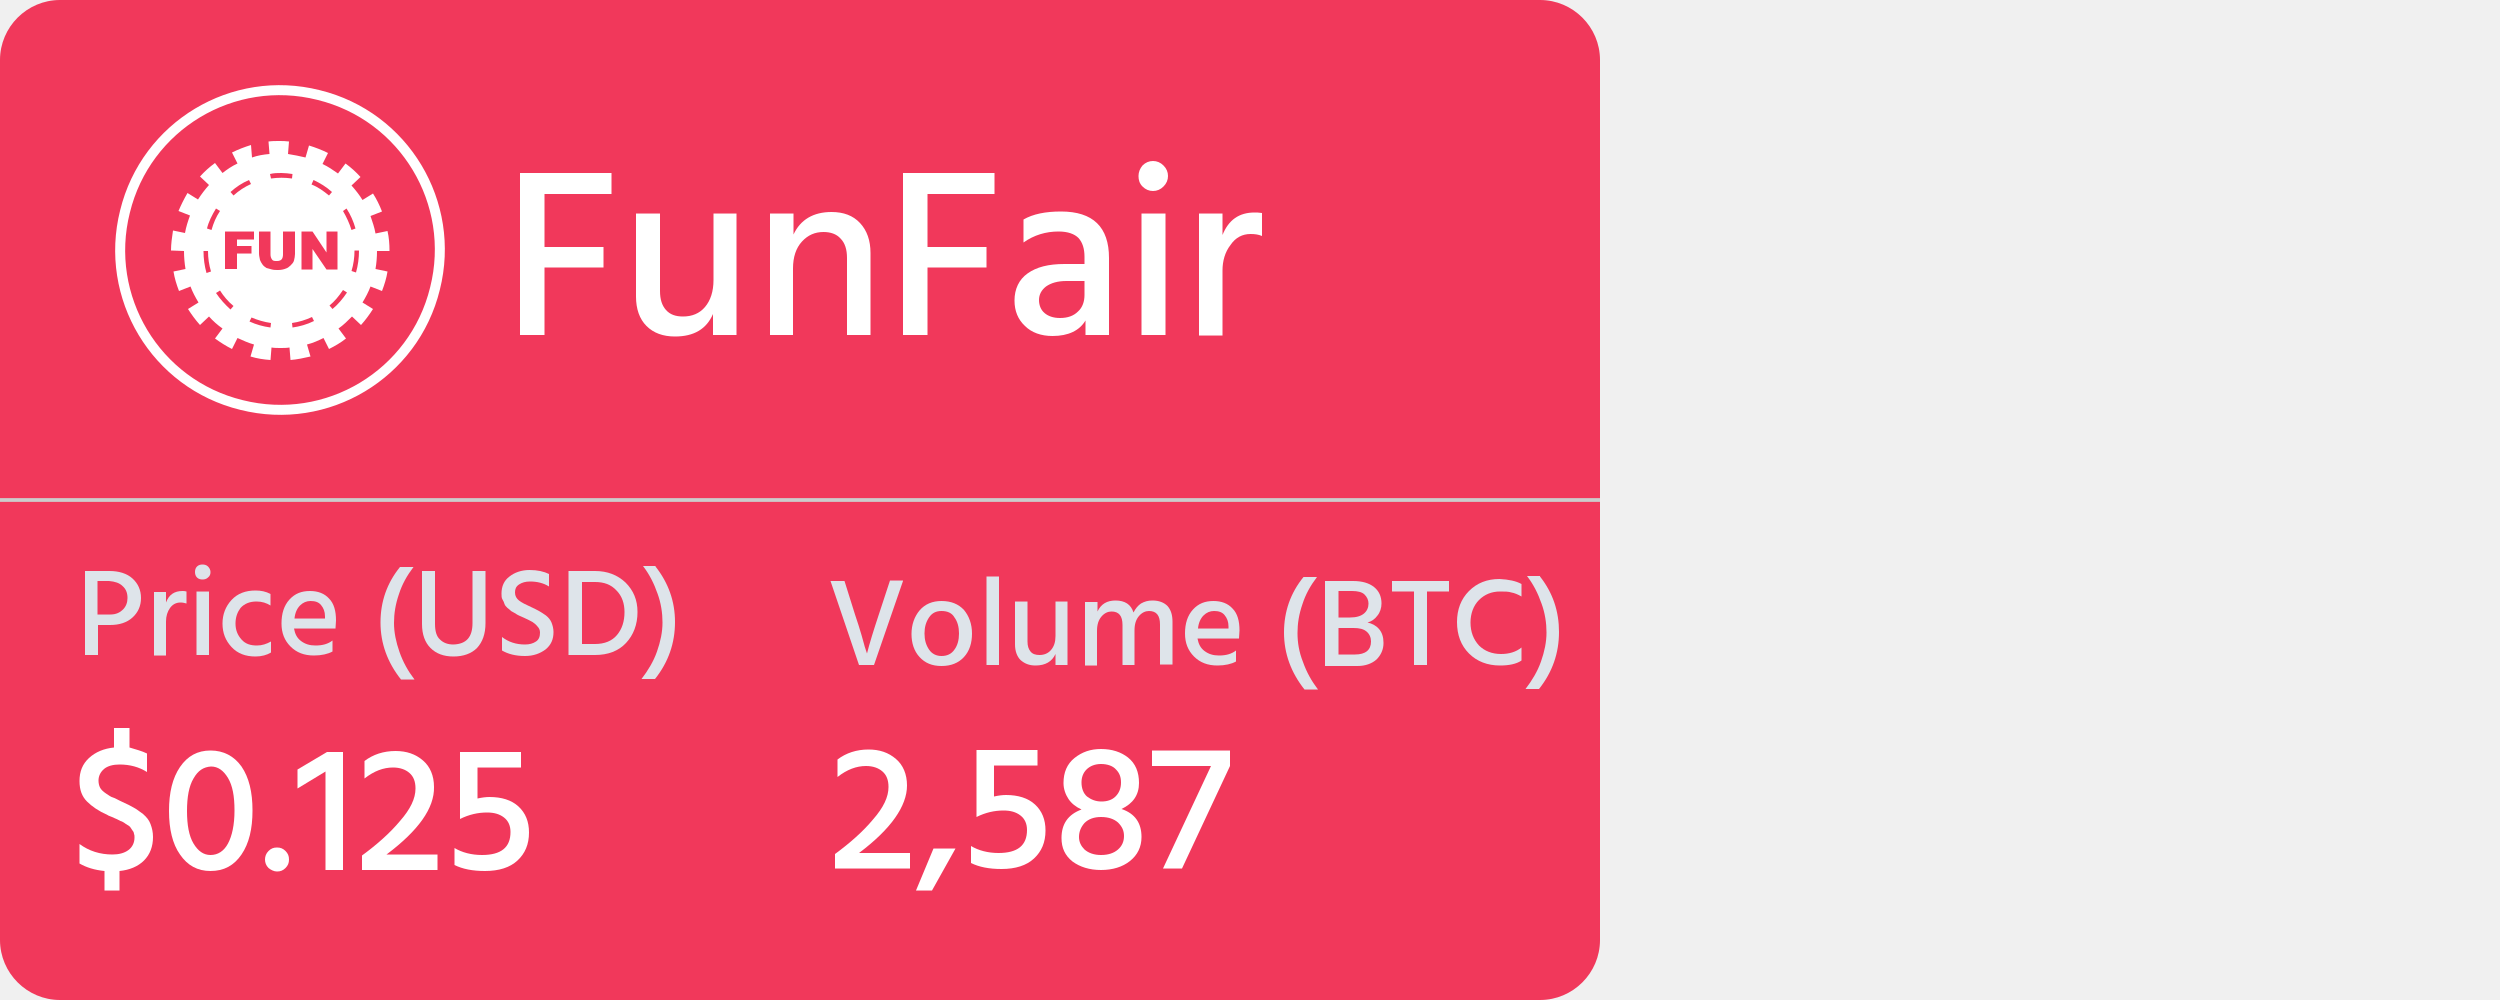
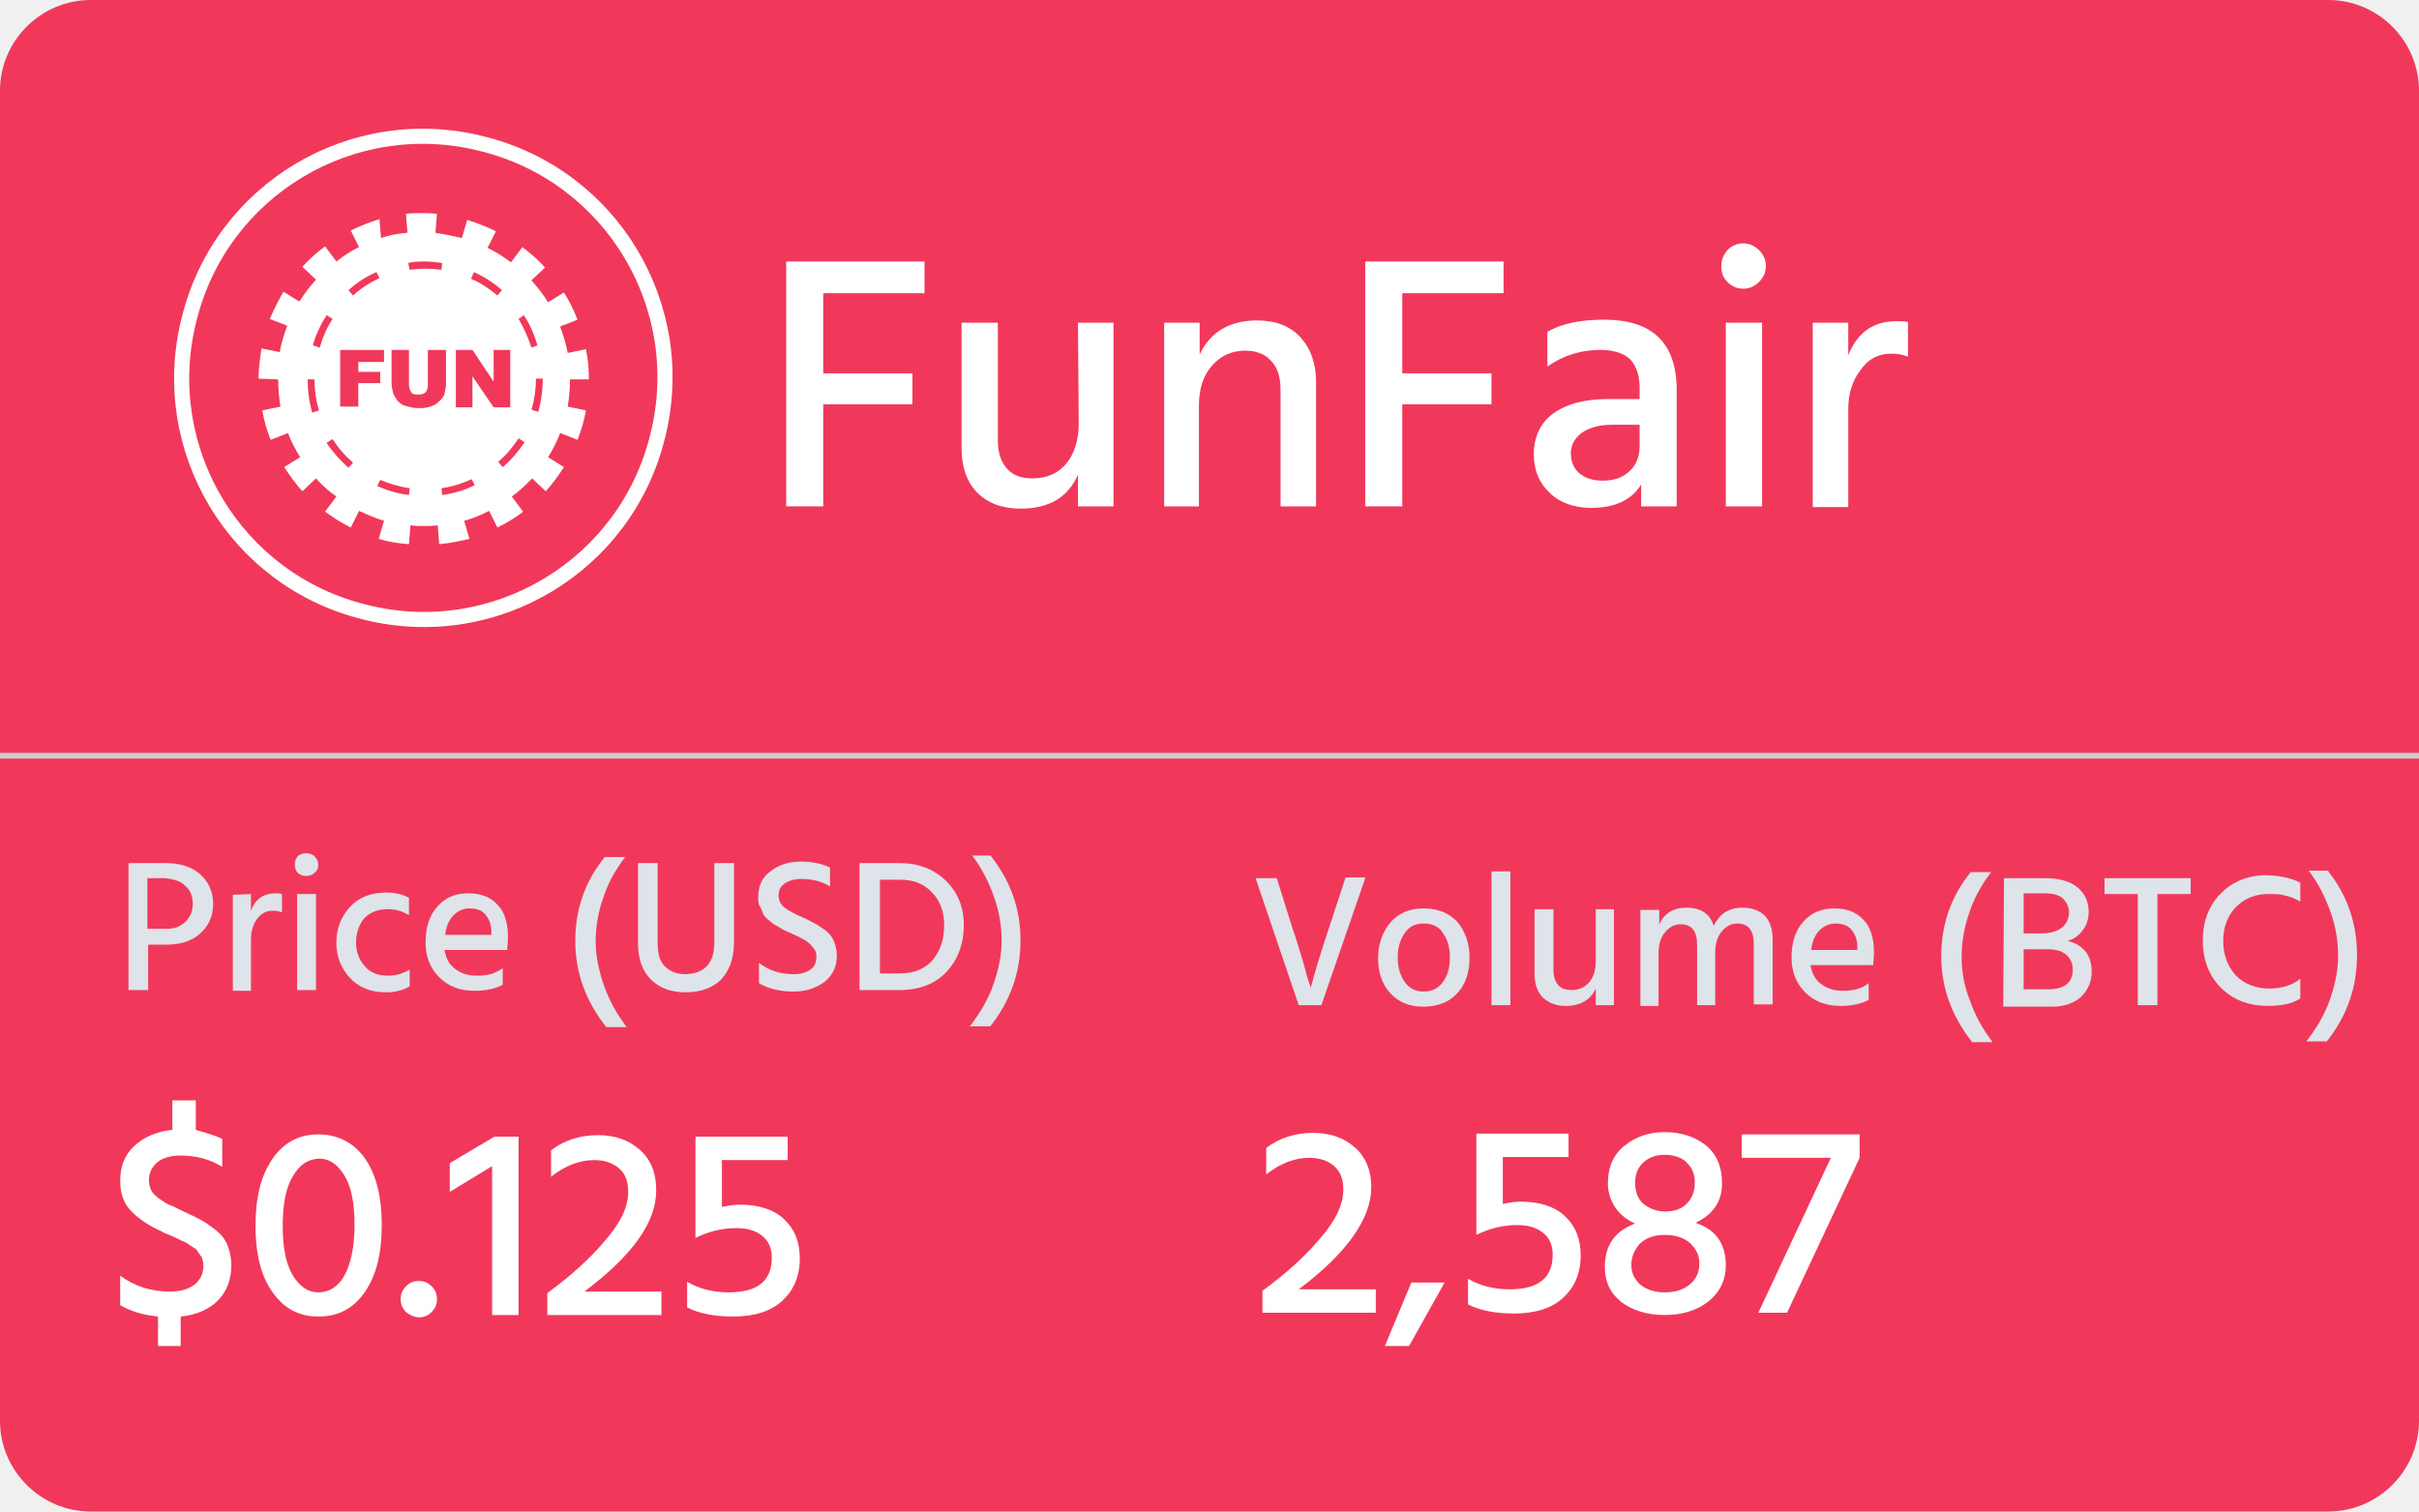
- <svg xmlns="http://www.w3.org/2000/svg" version="1.1" x="0px" y="0px" viewBox="0 0 500 200" style="enable-background:new 0 0 500 200;" xml:space="preserve">
+ <svg xmlns="http://www.w3.org/2000/svg" version="1.1" id="Layer_1" x="0px" y="0px" viewBox="0 0 320 200" style="enable-background:new 0 0 320 200;" xml:space="preserve">
  <style type="text/css">
	.st0{fill:#F1385B;}
	.st1{fill:none;stroke:#CCCCCC;stroke-width:0.75;stroke-miterlimit:10;}
	.st2{fill:#FFFFFF;}
	.st3{fill:none;stroke:#FFFFFF;stroke-width:2;stroke-miterlimit:10;}
	.st4{fill:#DEE4EA;}
</style>
-   <g id="Layer_2">
+   <g id="Layer_2_1_">
    <path class="st0" d="M308,200H12c-6.6,0-12-5.4-12-12V12C0,5.4,5.4,0,12,0h296c6.6,0,12,5.4,12,12v176C320,194.6,314.6,200,308,200   z" />
  </g>
-   <g id="Layer_1">
+   <g id="Layer_1_1_">
    <line class="st1" x1="0" y1="100" x2="320" y2="100" />
    <g>
      <path class="st2" d="M122.3,38.8h-13.4v10.6h11.8v4.1h-11.8V67H104V34.6h18.3V38.8z" />
-       <path class="st2" d="M142.6,42.7h4.7V67h-4.7v-4.2c-1.3,3-3.8,4.5-7.6,4.5c-2.4,0-4.3-0.7-5.7-2.1c-1.4-1.4-2.1-3.4-2.1-5.9V42.7    h4.8v15.5c0,1.7,0.4,2.9,1.2,3.8c0.8,0.9,1.9,1.3,3.4,1.3c1.8,0,3.3-0.6,4.4-1.9c1.1-1.3,1.7-3.1,1.7-5.4V42.7z" />
-       <path class="st2" d="M158.7,42.7v4.2c1.4-3,4-4.5,7.6-4.5c2.4,0,4.3,0.7,5.7,2.2c1.4,1.5,2.1,3.5,2.1,6V67h-4.7V51.6    c0-1.7-0.4-3-1.3-3.9c-0.8-0.9-2-1.3-3.4-1.3c-1.7,0-3.1,0.6-4.3,1.9c-1.2,1.3-1.8,3.1-1.8,5.4V67H154V42.7H158.7z" />
-       <path class="st2" d="M198.9,38.8h-13.4v10.6h11.8v4.1h-11.8V67h-4.9V34.6h18.3V38.8z" />
-       <path class="st2" d="M204.7,48.5v-4.6c1.9-1.1,4.4-1.6,7.5-1.6c6.4,0,9.6,3.1,9.6,9.3V67h-4.7v-2.9c-1.2,2-3.4,3.1-6.6,3.1    c-2.3,0-4.2-0.7-5.5-2c-1.4-1.3-2.1-3-2.1-5.1c0-2.3,0.9-4.2,2.6-5.4c1.8-1.3,4.2-1.9,7.4-1.9h4v-1.4c0-1.7-0.4-2.9-1.2-3.8    c-0.8-0.8-2.1-1.3-4-1.3C209.2,46.3,206.8,47,204.7,48.5z M216.9,56.2h-3.6c-1.8,0-3.1,0.4-4.1,1.1c-0.9,0.7-1.4,1.6-1.4,2.7    c0,1.1,0.4,2,1.1,2.6c0.7,0.6,1.7,1,3.1,1c1.5,0,2.7-0.4,3.6-1.3c0.9-0.8,1.3-2,1.3-3.3V56.2z" />
-       <path class="st2" d="M228.5,37.3c-0.6-0.6-0.8-1.3-0.8-2.1c0-0.8,0.3-1.5,0.8-2.1c0.6-0.6,1.3-0.9,2.1-0.9c0.8,0,1.5,0.3,2.1,0.9    c0.6,0.6,0.9,1.3,0.9,2.1c0,0.8-0.3,1.5-0.9,2.1c-0.6,0.6-1.3,0.9-2.1,0.9C229.8,38.2,229.1,37.9,228.5,37.3z M228.3,67V42.7h4.8    V67H228.3z" />
-       <path class="st2" d="M244.5,42.7v4.3c1.2-3,3.3-4.5,6.4-4.5c0.4,0,0.9,0,1.5,0.1v4.6c-0.7-0.3-1.4-0.4-2.3-0.4c-1.6,0-3,0.7-4,2.2    c-1.1,1.4-1.6,3.2-1.6,5.1v13h-4.7V42.7H244.5z" />
+       <path class="st2" d="M142.6,42.7h4.7V67h-4.7v-4.2c-1.3,3-3.8,4.5-7.6,4.5c-2.4,0-4.3-0.7-5.7-2.1c-1.4-1.4-2.1-3.4-2.1-5.9V42.7    h4.8v15.5c0,1.7,0.4,2.9,1.2,3.8c0.8,0.9,1.9,1.3,3.4,1.3c1.8,0,3.3-0.6,4.4-1.9c1.1-1.3,1.7-3.1,1.7-5.4L142.6,42.7L142.6,42.7z" />
+       <path class="st2" d="M158.7,42.7v4.2c1.4-3,4-4.5,7.6-4.5c2.4,0,4.3,0.7,5.7,2.2s2.1,3.5,2.1,6V67h-4.7V51.6c0-1.7-0.4-3-1.3-3.9    c-0.8-0.9-2-1.3-3.4-1.3c-1.7,0-3.1,0.6-4.3,1.9c-1.2,1.3-1.8,3.1-1.8,5.4V67H154V42.7H158.7z" />
+       <path class="st2" d="M198.9,38.8h-13.4v10.6h11.8v4.1h-11.8V67h-4.9V34.6h18.3L198.9,38.8L198.9,38.8z" />
+       <path class="st2" d="M204.7,48.5v-4.6c1.9-1.1,4.4-1.6,7.5-1.6c6.4,0,9.6,3.1,9.6,9.3V67h-4.7v-2.9c-1.2,2-3.4,3.1-6.6,3.1    c-2.3,0-4.2-0.7-5.5-2c-1.4-1.3-2.1-3-2.1-5.1c0-2.3,0.9-4.2,2.6-5.4c1.8-1.3,4.2-1.9,7.4-1.9h4v-1.4c0-1.7-0.4-2.9-1.2-3.8    c-0.8-0.8-2.1-1.3-4-1.3C209.2,46.3,206.8,47,204.7,48.5z M216.9,56.2h-3.6c-1.8,0-3.1,0.4-4.1,1.1c-0.9,0.7-1.4,1.6-1.4,2.7    c0,1.1,0.4,2,1.1,2.6c0.7,0.6,1.7,1,3.1,1c1.5,0,2.7-0.4,3.6-1.3c0.9-0.8,1.3-2,1.3-3.3L216.9,56.2L216.9,56.2z" />
+       <path class="st2" d="M228.5,37.3c-0.6-0.6-0.8-1.3-0.8-2.1s0.3-1.5,0.8-2.1c0.6-0.6,1.3-0.9,2.1-0.9s1.5,0.3,2.1,0.9    c0.6,0.6,0.9,1.3,0.9,2.1s-0.3,1.5-0.9,2.1c-0.6,0.6-1.3,0.9-2.1,0.9S229.1,37.9,228.5,37.3z M228.3,67V42.7h4.8V67H228.3z" />
+       <path class="st2" d="M244.5,42.7V47c1.2-3,3.3-4.5,6.4-4.5c0.4,0,0.9,0,1.5,0.1v4.6c-0.7-0.3-1.4-0.4-2.3-0.4c-1.6,0-3,0.7-4,2.2    c-1.1,1.4-1.6,3.2-1.6,5.1v13h-4.7V42.7H244.5z" />
    </g>
    <path class="st3" d="M87,57.7C82.8,74.9,65.4,85.3,48.3,81C31.1,76.8,20.7,59.4,25,42.3C29.2,25.1,46.6,14.7,63.7,19   C80.9,23.2,91.3,40.6,87,57.7z" />
    <g>
-       <path class="st4" d="M17.1,114.2h4.8c1.9,0,3.5,0.5,4.6,1.5c1.1,1,1.7,2.3,1.7,3.9s-0.6,2.9-1.7,3.9S23.9,125,22,125h-2.4v6h-2.6    V114.2z M19.6,122.9h2.5c1.1,0,1.9-0.4,2.5-1c0.6-0.6,0.9-1.4,0.9-2.3c0-1-0.3-1.8-1-2.4c-0.6-0.6-1.5-0.9-2.7-1h-2.3V122.9z" />
-       <path class="st4" d="M33.2,118.3v2.2c0.6-1.6,1.7-2.3,3.3-2.3c0.2,0,0.5,0,0.8,0.1v2.4c-0.4-0.1-0.7-0.2-1.2-0.2    c-0.9,0-1.6,0.4-2.1,1.1s-0.8,1.6-0.8,2.7v6.8h-2.4v-12.7H33.2z" />
-       <path class="st4" d="M39.4,115.5c-0.3-0.3-0.4-0.7-0.4-1.1s0.1-0.8,0.4-1.1c0.3-0.3,0.7-0.4,1.1-0.4s0.8,0.1,1.1,0.4    c0.3,0.3,0.5,0.7,0.5,1.1c0,0.4-0.1,0.8-0.5,1.1c-0.3,0.3-0.7,0.4-1.1,0.4S39.7,115.8,39.4,115.5z M39.3,131v-12.7h2.5V131H39.3z" />
+       <path class="st4" d="M17.1,114.2h4.8c1.9,0,3.5,0.5,4.6,1.5s1.7,2.3,1.7,3.9s-0.6,2.9-1.7,3.9S23.9,125,22,125h-2.4v6H17v-16.8    H17.1z M19.6,122.9h2.5c1.1,0,1.9-0.4,2.5-1s0.9-1.4,0.9-2.3c0-1-0.3-1.8-1-2.4c-0.6-0.6-1.5-0.9-2.7-1h-2.3v6.7H19.6z" />
+       <path class="st4" d="M33.2,118.3v2.2c0.6-1.6,1.7-2.3,3.3-2.3c0.2,0,0.5,0,0.8,0.1v2.4c-0.4-0.1-0.7-0.2-1.2-0.2    c-0.9,0-1.6,0.4-2.1,1.1s-0.8,1.6-0.8,2.7v6.8h-2.4v-12.7L33.2,118.3L33.2,118.3z" />
+       <path class="st4" d="M39.4,115.5c-0.3-0.3-0.4-0.7-0.4-1.1s0.1-0.8,0.4-1.1c0.3-0.3,0.7-0.4,1.1-0.4s0.8,0.1,1.1,0.4    s0.5,0.7,0.5,1.1s-0.1,0.8-0.5,1.1c-0.3,0.3-0.7,0.4-1.1,0.4S39.7,115.8,39.4,115.5z M39.3,131v-12.7h2.5V131H39.3z" />
      <path class="st4" d="M47.1,124.7c0,1.3,0.4,2.3,1.2,3.2s1.8,1.2,3.1,1.2c1,0,1.9-0.3,2.8-0.8v2.2c-0.8,0.5-1.9,0.8-3.1,0.8    c-2,0-3.6-0.6-4.8-1.9s-1.8-2.8-1.8-4.7c0-1.8,0.6-3.4,1.8-4.7c1.2-1.3,2.8-1.9,4.8-1.9c1.1,0,2.1,0.2,3,0.7v2.3    c-0.8-0.5-1.7-0.8-2.8-0.8c-1.3,0-2.4,0.4-3.2,1.3C47.5,122.4,47.1,123.4,47.1,124.7z" />
-       <path class="st4" d="M66.5,128.1v2.2c-0.9,0.5-2.2,0.8-3.7,0.8c-2,0-3.5-0.6-4.7-1.8c-1.2-1.2-1.8-2.7-1.8-4.6    c0-2,0.5-3.6,1.6-4.8c1.1-1.2,2.4-1.7,4.1-1.7c1.6,0,2.9,0.5,3.8,1.5c1,1,1.4,2.5,1.4,4.4c0,0.5-0.1,1.1-0.1,1.6h-8.3    c0.2,1.1,0.6,1.9,1.4,2.5s1.7,0.9,2.9,0.9C64.5,129.1,65.6,128.8,66.5,128.1z M65,123.8v-0.5c0-1-0.3-1.7-0.8-2.3    c-0.5-0.6-1.2-0.8-2.1-0.8c-0.8,0-1.5,0.3-2.1,0.9s-1,1.5-1.1,2.6H65z" />
-       <path class="st4" d="M82.9,135.9h-2.7c-2.7-3.4-4.1-7.2-4.1-11.4c0-4.2,1.3-7.9,3.9-11.1h2.7c-1.3,1.7-2.3,3.5-2.9,5.4    c-0.7,2-1,3.9-1,5.8c0,1.9,0.4,3.8,1.1,5.8C80.6,132.4,81.6,134.2,82.9,135.9z" />
-       <path class="st4" d="M94.5,124.6v-10.4h2.6v10.4c0,2.2-0.6,3.8-1.7,5c-1.1,1.1-2.7,1.7-4.7,1.7c-2,0-3.5-0.6-4.6-1.7    c-1.1-1.1-1.7-2.7-1.7-4.8v-10.6h2.6v10.6c0,1.4,0.3,2.5,1,3.1c0.7,0.7,1.6,1,2.7,1C93.3,128.8,94.5,127.4,94.5,124.6z" />
-       <path class="st4" d="M109.8,114.8v2.5c-1.1-0.7-2.4-1-3.8-1c-0.9,0-1.6,0.2-2.2,0.6s-0.8,0.9-0.8,1.6c0,0.7,0.3,1.2,0.8,1.6    c0.5,0.4,1.3,0.8,2.4,1.3c0.7,0.3,1.2,0.6,1.6,0.8c0.4,0.2,0.8,0.5,1.4,0.9c0.5,0.4,0.9,0.9,1.1,1.4c0.2,0.5,0.4,1.2,0.4,1.9    c0,1.5-0.5,2.6-1.6,3.5c-1.1,0.8-2.4,1.3-4.1,1.3c-1.9,0-3.4-0.4-4.6-1.1v-2.7c1.3,1,2.8,1.5,4.6,1.5c0.9,0,1.6-0.2,2.2-0.6    s0.8-1,0.8-1.8c0-0.5-0.2-0.9-0.5-1.2c-0.3-0.4-0.7-0.7-1-0.9c-0.4-0.2-0.9-0.5-1.6-0.8c-0.4-0.2-0.7-0.3-0.9-0.4    c-0.2-0.1-0.5-0.2-0.9-0.5c-0.4-0.2-0.7-0.4-0.9-0.5c-0.2-0.2-0.4-0.4-0.7-0.6c-0.3-0.3-0.5-0.5-0.6-0.8s-0.2-0.6-0.4-0.9    s-0.2-0.7-0.2-1.2c0-1.4,0.5-2.6,1.6-3.4c1-0.8,2.4-1.3,4-1.3C107.5,114,108.8,114.3,109.8,114.8z" />
-       <path class="st4" d="M113.7,114.2h5.3c2.5,0,4.5,0.8,6.1,2.3c1.6,1.6,2.4,3.5,2.4,5.9c0,2.5-0.8,4.6-2.3,6.2s-3.6,2.4-6.2,2.4    h-5.3V114.2z M116.4,128.8h2.6c1.9,0,3.4-0.6,4.4-1.8c1-1.2,1.5-2.7,1.5-4.6c0-1.7-0.5-3.2-1.6-4.3c-1.1-1.2-2.5-1.7-4.3-1.7h-2.6    V128.8z" />
-       <path class="st4" d="M131.1,113.3c2.6,3.3,3.9,7,3.9,11.1c0,4.2-1.3,8-4,11.4h-2.7c1.3-1.7,2.4-3.5,3.1-5.5s1.1-3.9,1.1-5.8    c0-1.9-0.3-3.9-1-5.8c-0.7-2-1.6-3.8-2.9-5.5H131.1z" />
+       <path class="st4" d="M66.5,128.1v2.2c-0.9,0.5-2.2,0.8-3.7,0.8c-2,0-3.5-0.6-4.7-1.8s-1.8-2.7-1.8-4.6c0-2,0.5-3.6,1.6-4.8    c1.1-1.2,2.4-1.7,4.1-1.7c1.6,0,2.9,0.5,3.8,1.5c1,1,1.4,2.5,1.4,4.4c0,0.5-0.1,1.1-0.1,1.6h-8.3c0.2,1.1,0.6,1.9,1.4,2.5    s1.7,0.9,2.9,0.9C64.5,129.1,65.6,128.8,66.5,128.1z M65,123.8v-0.5c0-1-0.3-1.7-0.8-2.3c-0.5-0.6-1.2-0.8-2.1-0.8    c-0.8,0-1.5,0.3-2.1,0.9s-1,1.5-1.1,2.6H65V123.8z" />
+       <path class="st4" d="M82.9,135.9h-2.7c-2.7-3.4-4.1-7.2-4.1-11.4c0-4.2,1.3-7.9,3.9-11.1h2.7c-1.3,1.7-2.3,3.5-2.9,5.4    c-0.7,2-1,3.9-1,5.8s0.4,3.8,1.1,5.8S81.6,134.2,82.9,135.9z" />
+       <path class="st4" d="M94.5,124.6v-10.4h2.6v10.4c0,2.2-0.6,3.8-1.7,5c-1.1,1.1-2.7,1.7-4.7,1.7s-3.5-0.6-4.6-1.7    c-1.1-1.1-1.7-2.7-1.7-4.8v-10.6H87v10.6c0,1.4,0.3,2.5,1,3.1c0.7,0.7,1.6,1,2.7,1C93.3,128.8,94.5,127.4,94.5,124.6z" />
+       <path class="st4" d="M109.8,114.8v2.5c-1.1-0.7-2.4-1-3.8-1c-0.9,0-1.6,0.2-2.2,0.6s-0.8,0.9-0.8,1.6s0.3,1.2,0.8,1.6    s1.3,0.8,2.4,1.3c0.7,0.3,1.2,0.6,1.6,0.8c0.4,0.2,0.8,0.5,1.4,0.9c0.5,0.4,0.9,0.9,1.1,1.4s0.4,1.2,0.4,1.9    c0,1.5-0.5,2.6-1.6,3.5c-1.1,0.8-2.4,1.3-4.1,1.3c-1.9,0-3.4-0.4-4.6-1.1v-2.7c1.3,1,2.8,1.5,4.6,1.5c0.9,0,1.6-0.2,2.2-0.6    s0.8-1,0.8-1.8c0-0.5-0.2-0.9-0.5-1.2c-0.3-0.4-0.7-0.7-1-0.9c-0.4-0.2-0.9-0.5-1.6-0.8c-0.4-0.2-0.7-0.3-0.9-0.4    c-0.2-0.1-0.5-0.2-0.9-0.5c-0.4-0.2-0.7-0.4-0.9-0.5c-0.2-0.2-0.4-0.4-0.7-0.6c-0.3-0.3-0.5-0.5-0.6-0.8s-0.2-0.6-0.4-0.9    s-0.2-0.7-0.2-1.2c0-1.4,0.5-2.6,1.6-3.4c1-0.8,2.4-1.3,4-1.3C107.5,114,108.8,114.3,109.8,114.8z" />
+       <path class="st4" d="M113.7,114.2h5.3c2.5,0,4.5,0.8,6.1,2.3c1.6,1.6,2.4,3.5,2.4,5.9c0,2.5-0.8,4.6-2.3,6.2s-3.6,2.4-6.2,2.4    h-5.3V114.2z M116.4,128.8h2.6c1.9,0,3.4-0.6,4.4-1.8s1.5-2.7,1.5-4.6c0-1.7-0.5-3.2-1.6-4.3c-1.1-1.2-2.5-1.7-4.3-1.7h-2.6V128.8    z" />
+       <path class="st4" d="M131.1,113.3c2.6,3.3,3.9,7,3.9,11.1c0,4.2-1.3,8-4,11.4h-2.7c1.3-1.7,2.4-3.5,3.1-5.5s1.1-3.9,1.1-5.8    s-0.3-3.9-1-5.8c-0.7-2-1.6-3.8-2.9-5.5h2.5V113.3z" />
    </g>
    <g>
-       <path class="st4" d="M180.6,116.2l-5.8,16.8h-3l-5.7-16.8h2.8l2.1,6.7c0.5,1.4,0.9,2.8,1.3,4.1c0.4,1.3,0.6,2.3,0.8,2.8l0.3,0.9    c0.5-2,1.3-4.6,2.4-7.9l2.2-6.7H180.6z" />
-       <path class="st4" d="M188.3,133.2c-1.9,0-3.3-0.6-4.4-1.8c-1.1-1.2-1.6-2.8-1.6-4.6c0-1.9,0.6-3.5,1.6-4.7    c1.1-1.3,2.6-1.9,4.4-1.9c1.9,0,3.4,0.6,4.5,1.8c1,1.2,1.6,2.8,1.6,4.7c0,1.9-0.5,3.5-1.6,4.7    C191.7,132.6,190.2,133.2,188.3,133.2z M188.3,122.2c-1.1,0-1.9,0.4-2.5,1.3s-0.9,1.9-0.9,3.2c0,1.3,0.3,2.3,0.9,3.2    c0.6,0.9,1.5,1.3,2.5,1.3c1.1,0,2-0.4,2.6-1.3c0.6-0.8,0.9-1.9,0.9-3.2c0-1.3-0.3-2.4-0.9-3.2    C190.4,122.6,189.5,122.2,188.3,122.2z" />
+       <path class="st4" d="M180.6,116.2l-5.8,16.8h-3l-5.7-16.8h2.8l2.1,6.7c0.5,1.4,0.9,2.8,1.3,4.1c0.4,1.3,0.6,2.3,0.8,2.8l0.3,0.9    c0.5-2,1.3-4.6,2.4-7.9l2.2-6.7h2.6V116.2z" />
+       <path class="st4" d="M188.3,133.2c-1.9,0-3.3-0.6-4.4-1.8c-1.1-1.2-1.6-2.8-1.6-4.6c0-1.9,0.6-3.5,1.6-4.7    c1.1-1.3,2.6-1.9,4.4-1.9c1.9,0,3.4,0.6,4.5,1.8c1,1.2,1.6,2.8,1.6,4.7s-0.5,3.5-1.6,4.7C191.7,132.6,190.2,133.2,188.3,133.2z     M188.3,122.2c-1.1,0-1.9,0.4-2.5,1.3s-0.9,1.9-0.9,3.2c0,1.3,0.3,2.3,0.9,3.2c0.6,0.9,1.5,1.3,2.5,1.3c1.1,0,2-0.4,2.6-1.3    c0.6-0.8,0.9-1.9,0.9-3.2c0-1.3-0.3-2.4-0.9-3.2C190.4,122.6,189.5,122.2,188.3,122.2z" />
      <path class="st4" d="M197.3,133v-17.7h2.5V133H197.3z" />
-       <path class="st4" d="M211.1,120.3h2.4V133h-2.4v-2.2c-0.7,1.5-2,2.3-4,2.3c-1.3,0-2.2-0.4-3-1.1c-0.7-0.7-1.1-1.8-1.1-3.1v-8.6    h2.5v8c0,0.9,0.2,1.5,0.6,2c0.4,0.5,1,0.7,1.8,0.7c0.9,0,1.7-0.3,2.3-1c0.6-0.7,0.9-1.6,0.9-2.8V120.3z" />
-       <path class="st4" d="M219.5,120.3v2c0.7-1.5,1.9-2.2,3.6-2.2c1.9,0,3.1,0.8,3.6,2.4c0.4-0.8,0.9-1.4,1.5-1.8    c0.7-0.4,1.4-0.6,2.3-0.6c1.3,0,2.3,0.4,3,1.1c0.7,0.8,1,1.8,1,3.2v8.5H232v-8c0-1.8-0.7-2.7-2.2-2.7c-0.7,0-1.4,0.3-2,1    c-0.6,0.7-0.9,1.6-0.9,2.9v6.9h-2.4v-8c0-1.8-0.7-2.7-2.2-2.7c-0.7,0-1.4,0.3-2,1s-0.9,1.6-0.9,2.9v6.9H217v-12.7H219.5z" />
-       <path class="st4" d="M247.2,130.1v2.2c-0.9,0.5-2.2,0.8-3.7,0.8c-2,0-3.5-0.6-4.7-1.8c-1.2-1.2-1.8-2.7-1.8-4.6    c0-2,0.5-3.6,1.6-4.8c1.1-1.2,2.4-1.7,4.1-1.7c1.6,0,2.9,0.5,3.8,1.5c1,1,1.4,2.5,1.4,4.4c0,0.5-0.1,1.1-0.1,1.6h-8.3    c0.2,1.1,0.6,1.9,1.4,2.5s1.7,0.9,2.9,0.9C245.2,131.1,246.3,130.8,247.2,130.1z M245.7,125.8v-0.5c0-1-0.3-1.7-0.8-2.3    c-0.5-0.6-1.2-0.8-2.1-0.8c-0.8,0-1.5,0.3-2.1,0.9s-1,1.5-1.1,2.6H245.7z" />
-       <path class="st4" d="M263.6,137.9h-2.7c-2.7-3.4-4.1-7.2-4.1-11.4c0-4.2,1.3-7.9,3.9-11.1h2.7c-1.3,1.7-2.3,3.5-2.9,5.4    c-0.7,2-1,3.9-1,5.8c0,1.9,0.3,3.8,1.1,5.8C261.3,134.4,262.3,136.2,263.6,137.9z" />
-       <path class="st4" d="M265.1,116.2h5.5c1.8,0,3.2,0.4,4.2,1.2s1.5,1.9,1.5,3.3c0,0.9-0.3,1.8-0.8,2.4c-0.5,0.7-1.2,1.2-2,1.4    c0.9,0.2,1.7,0.6,2.3,1.3c0.6,0.7,0.9,1.6,0.9,2.8c0,1.3-0.5,2.4-1.4,3.3c-0.9,0.8-2.2,1.3-3.8,1.3h-6.5V116.2z M267.7,118.3v5.2    h2.3c1.3,0,2.2-0.3,2.8-0.8c0.6-0.5,0.9-1.2,0.9-2c0-0.7-0.3-1.3-0.8-1.8c-0.5-0.5-1.4-0.7-2.5-0.7H267.7z M267.7,130.9h3.3    c2.1,0,3.2-0.9,3.2-2.6c0-0.8-0.3-1.5-0.9-2c-0.6-0.5-1.4-0.7-2.6-0.7h-3V130.9z" />
-       <path class="st4" d="M289.8,116.2v2.1h-4.4V133h-2.6v-14.7h-4.4v-2.1H289.8z" />
-       <path class="st4" d="M304.3,116.8v2.5c-0.7-0.4-1.4-0.7-2-0.8c-0.6-0.2-1.3-0.2-2.3-0.2c-1.7,0-3.1,0.6-4.2,1.7s-1.7,2.7-1.7,4.5    c0,1.9,0.6,3.4,1.7,4.6c1.1,1.1,2.6,1.7,4.4,1.7c1.6,0,3-0.4,4.1-1.3v2.6c-1,0.7-2.5,1-4.3,1c-2.5,0-4.6-0.8-6.2-2.4    c-1.6-1.6-2.4-3.7-2.4-6.3c0-2.5,0.8-4.6,2.4-6.2c1.6-1.6,3.6-2.4,6.1-2.4C301.8,115.9,303.2,116.2,304.3,116.8z" />
-       <path class="st4" d="M308,115.3c2.6,3.3,3.8,7,3.8,11.1c0,4.2-1.3,8-4,11.4h-2.7c1.3-1.7,2.4-3.5,3.1-5.5s1.1-3.9,1.1-5.8    c0-1.9-0.3-3.9-1-5.8c-0.7-2-1.6-3.8-2.9-5.5H308z" />
+       <path class="st4" d="M211.1,120.3h2.4V133h-2.4v-2.2c-0.7,1.5-2,2.3-4,2.3c-1.3,0-2.2-0.4-3-1.1c-0.7-0.7-1.1-1.8-1.1-3.1v-8.6    h2.5v8c0,0.9,0.2,1.5,0.6,2c0.4,0.5,1,0.7,1.8,0.7c0.9,0,1.7-0.3,2.3-1s0.9-1.6,0.9-2.8V120.3z" />
+       <path class="st4" d="M219.5,120.3v2c0.7-1.5,1.9-2.2,3.6-2.2c1.9,0,3.1,0.8,3.6,2.4c0.4-0.8,0.9-1.4,1.5-1.8    c0.7-0.4,1.4-0.6,2.3-0.6c1.3,0,2.3,0.4,3,1.1c0.7,0.8,1,1.8,1,3.2v8.5H232v-8c0-1.8-0.7-2.7-2.2-2.7c-0.7,0-1.4,0.3-2,1    s-0.9,1.6-0.9,2.9v6.9h-2.4v-8c0-1.8-0.7-2.7-2.2-2.7c-0.7,0-1.4,0.3-2,1s-0.9,1.6-0.9,2.9v6.9H217v-12.7h2.5V120.3z" />
+       <path class="st4" d="M247.2,130.1v2.2c-0.9,0.5-2.2,0.8-3.7,0.8c-2,0-3.5-0.6-4.7-1.8s-1.8-2.7-1.8-4.6c0-2,0.5-3.6,1.6-4.8    c1.1-1.2,2.4-1.7,4.1-1.7c1.6,0,2.9,0.5,3.8,1.5c1,1,1.4,2.5,1.4,4.4c0,0.5-0.1,1.1-0.1,1.6h-8.3c0.2,1.1,0.6,1.9,1.4,2.5    s1.7,0.9,2.9,0.9C245.2,131.1,246.3,130.8,247.2,130.1z M245.7,125.8v-0.5c0-1-0.3-1.7-0.8-2.3c-0.5-0.6-1.2-0.8-2.1-0.8    c-0.8,0-1.5,0.3-2.1,0.9s-1,1.5-1.1,2.6h6.1V125.8z" />
+       <path class="st4" d="M263.6,137.9h-2.7c-2.7-3.4-4.1-7.2-4.1-11.4c0-4.2,1.3-7.9,3.9-11.1h2.7c-1.3,1.7-2.3,3.5-2.9,5.4    c-0.7,2-1,3.9-1,5.8s0.3,3.8,1.1,5.8C261.3,134.4,262.3,136.2,263.6,137.9z" />
+       <path class="st4" d="M265.1,116.2h5.5c1.8,0,3.2,0.4,4.2,1.2s1.5,1.9,1.5,3.3c0,0.9-0.3,1.8-0.8,2.4c-0.5,0.7-1.2,1.2-2,1.4    c0.9,0.2,1.7,0.6,2.3,1.3c0.6,0.7,0.9,1.6,0.9,2.8c0,1.3-0.5,2.4-1.4,3.3c-0.9,0.8-2.2,1.3-3.8,1.3H265L265.1,116.2L265.1,116.2z     M267.7,118.3v5.2h2.3c1.3,0,2.2-0.3,2.8-0.8c0.6-0.5,0.9-1.2,0.9-2c0-0.7-0.3-1.3-0.8-1.8s-1.4-0.7-2.5-0.7h-2.7V118.3z     M267.7,130.9h3.3c2.1,0,3.2-0.9,3.2-2.6c0-0.8-0.3-1.5-0.9-2s-1.4-0.7-2.6-0.7h-3V130.9z" />
+       <path class="st4" d="M289.8,116.2v2.1h-4.4V133h-2.6v-14.7h-4.4v-2.1C278.4,116.2,289.8,116.2,289.8,116.2z" />
+       <path class="st4" d="M304.3,116.8v2.5c-0.7-0.4-1.4-0.7-2-0.8c-0.6-0.2-1.3-0.2-2.3-0.2c-1.7,0-3.1,0.6-4.2,1.7s-1.7,2.7-1.7,4.5    c0,1.9,0.6,3.4,1.7,4.6c1.1,1.1,2.6,1.7,4.4,1.7c1.6,0,3-0.4,4.1-1.3v2.6c-1,0.7-2.5,1-4.3,1c-2.5,0-4.6-0.8-6.2-2.4    c-1.6-1.6-2.4-3.7-2.4-6.3c0-2.5,0.8-4.6,2.4-6.2s3.6-2.4,6.1-2.4C301.8,115.9,303.2,116.2,304.3,116.8z" />
+       <path class="st4" d="M308,115.3c2.6,3.3,3.8,7,3.8,11.1c0,4.2-1.3,8-4,11.4h-2.7c1.3-1.7,2.4-3.5,3.1-5.5s1.1-3.9,1.1-5.8    c0-1.9-0.3-3.9-1-5.8c-0.7-2-1.6-3.8-2.9-5.5h2.6V115.3z" />
    </g>
    <g>
-       <path class="st2" d="M29.4,150.7v3.7c-1.6-1-3.4-1.5-5.5-1.5c-1.3,0-2.4,0.3-3.1,0.9c-0.7,0.6-1.1,1.4-1.1,2.3    c0,0.5,0.1,1,0.3,1.4c0.2,0.4,0.6,0.8,1.2,1.2c0.6,0.4,1,0.7,1.4,0.8s1,0.5,1.9,0.9c0.9,0.4,1.7,0.8,2.2,1.1    c0.6,0.3,1.2,0.8,1.9,1.3c0.7,0.6,1.2,1.2,1.5,2c0.3,0.8,0.5,1.6,0.5,2.6c0,1.9-0.6,3.5-1.8,4.7c-1.2,1.2-2.9,1.9-4.9,2.1v3.9h-3    v-3.9c-2-0.2-3.6-0.7-5-1.5v-3.9c1.9,1.4,4.1,2.1,6.6,2.1c1.3,0,2.4-0.3,3.2-0.9c0.8-0.6,1.2-1.5,1.2-2.5c0-0.3,0-0.5-0.1-0.7    c0-0.2-0.1-0.5-0.3-0.7c-0.1-0.2-0.3-0.4-0.4-0.6c-0.1-0.2-0.3-0.3-0.6-0.5c-0.3-0.2-0.5-0.3-0.6-0.4c-0.2-0.1-0.4-0.3-0.8-0.4    c-0.4-0.2-0.6-0.3-0.8-0.4c-0.2-0.1-0.5-0.2-0.9-0.4c-0.5-0.2-0.8-0.3-0.9-0.4c-1.8-0.8-3.1-1.7-4.1-2.7c-1-1-1.5-2.3-1.5-4.1    c0-1.9,0.6-3.4,1.9-4.6c1.3-1.2,3-1.9,5-2.1v-3.9h3.1v3.9C27.2,149.9,28.4,150.2,29.4,150.7z" />
-       <path class="st2" d="M33.8,162.2c0-3.7,0.7-6.6,2.2-8.8c1.5-2.2,3.5-3.3,6.1-3.3c2.6,0,4.7,1.1,6.2,3.2c1.5,2.2,2.2,5.1,2.2,8.8    c0,3.7-0.7,6.6-2.2,8.8c-1.5,2.2-3.5,3.3-6.2,3.3c-2.6,0-4.6-1.1-6.1-3.3C34.5,168.8,33.8,165.8,33.8,162.2z M38.7,155.7    c-0.9,1.5-1.3,3.7-1.3,6.5c0,2.8,0.4,5,1.3,6.5c0.9,1.5,2,2.3,3.4,2.3c1.5,0,2.7-0.8,3.5-2.3c0.8-1.5,1.3-3.7,1.3-6.6    c0-2.9-0.4-5-1.3-6.5c-0.9-1.5-2-2.3-3.4-2.3C40.7,153.4,39.6,154.1,38.7,155.7z" />
-       <path class="st2" d="M53.7,173.6c-0.5-0.5-0.7-1.1-0.7-1.7s0.2-1.2,0.7-1.7c0.5-0.5,1-0.7,1.7-0.7c0.7,0,1.2,0.2,1.7,0.7    c0.5,0.5,0.7,1,0.7,1.7s-0.2,1.2-0.7,1.7c-0.5,0.5-1,0.7-1.7,0.7C54.8,174.3,54.2,174,53.7,173.6z" />
+       <path class="st2" d="M29.4,150.7v3.7c-1.6-1-3.4-1.5-5.5-1.5c-1.3,0-2.4,0.3-3.1,0.9c-0.7,0.6-1.1,1.4-1.1,2.3    c0,0.5,0.1,1,0.3,1.4c0.2,0.4,0.6,0.8,1.2,1.2s1,0.7,1.4,0.8s1,0.5,1.9,0.9s1.7,0.8,2.2,1.1c0.6,0.3,1.2,0.8,1.9,1.3    c0.7,0.6,1.2,1.2,1.5,2s0.5,1.6,0.5,2.6c0,1.9-0.6,3.5-1.8,4.7c-1.2,1.2-2.9,1.9-4.9,2.1v3.9h-3v-3.9c-2-0.2-3.6-0.7-5-1.5v-3.9    c1.9,1.4,4.1,2.1,6.6,2.1c1.3,0,2.4-0.3,3.2-0.9c0.8-0.6,1.2-1.5,1.2-2.5c0-0.3,0-0.5-0.1-0.7c0-0.2-0.1-0.5-0.3-0.7    c-0.1-0.2-0.3-0.4-0.4-0.6c-0.1-0.2-0.3-0.3-0.6-0.5c-0.3-0.2-0.5-0.3-0.6-0.4c-0.2-0.1-0.4-0.3-0.8-0.4c-0.4-0.2-0.6-0.3-0.8-0.4    c-0.2-0.1-0.5-0.2-0.9-0.4c-0.5-0.2-0.8-0.3-0.9-0.4c-1.8-0.8-3.1-1.7-4.1-2.7s-1.5-2.3-1.5-4.1c0-1.9,0.6-3.4,1.9-4.6    c1.3-1.2,3-1.9,5-2.1v-3.9h3.1v3.9C27.2,149.9,28.4,150.2,29.4,150.7z" />
+       <path class="st2" d="M33.8,162.2c0-3.7,0.7-6.6,2.2-8.8s3.5-3.3,6.1-3.3s4.7,1.1,6.2,3.2c1.5,2.2,2.2,5.1,2.2,8.8    s-0.7,6.6-2.2,8.8s-3.5,3.3-6.2,3.3c-2.6,0-4.6-1.1-6.1-3.3C34.5,168.8,33.8,165.8,33.8,162.2z M38.7,155.7    c-0.9,1.5-1.3,3.7-1.3,6.5s0.4,5,1.3,6.5c0.9,1.5,2,2.3,3.4,2.3c1.5,0,2.7-0.8,3.5-2.3s1.3-3.7,1.3-6.6c0-2.9-0.4-5-1.3-6.5    c-0.9-1.5-2-2.3-3.4-2.3C40.7,153.4,39.6,154.1,38.7,155.7z" />
+       <path class="st2" d="M53.7,173.6c-0.5-0.5-0.7-1.1-0.7-1.7s0.2-1.2,0.7-1.7s1-0.7,1.7-0.7s1.2,0.2,1.7,0.7s0.7,1,0.7,1.7    s-0.2,1.2-0.7,1.7s-1,0.7-1.7,0.7C54.8,174.3,54.2,174,53.7,173.6z" />
      <path class="st2" d="M59.5,157.7v-3.8l5.9-3.5h3.2V174h-3.5v-19.7L59.5,157.7z" />
      <path class="st2" d="M77.3,170.9h10.2v3.1H72.4v-2.9c3-2.2,5.6-4.5,7.6-6.9c2.1-2.4,3.1-4.5,3.1-6.5c0-1.4-0.4-2.4-1.2-3.1    s-1.9-1.1-3.3-1.1c-1.9,0-3.8,0.7-5.7,2.2v-3.5c1.7-1.3,3.8-2,6.2-2c2.2,0,4,0.6,5.5,1.9c1.4,1.2,2.2,3,2.2,5.3    C86.9,161.6,83.7,166.1,77.3,170.9z" />
-       <path class="st2" d="M95.5,153.5v6.2c0.9-0.2,1.7-0.3,2.4-0.3c2.4,0,4.4,0.6,5.8,1.9c1.4,1.3,2.1,3,2.1,5.2c0,2.4-0.8,4.2-2.3,5.6    c-1.5,1.4-3.7,2.1-6.5,2.1c-2.5,0-4.5-0.4-6.1-1.2v-3.4c1.5,0.9,3.4,1.4,5.5,1.4c3.8,0,5.7-1.5,5.7-4.6c0-1.2-0.4-2.2-1.3-2.9    c-0.9-0.7-2-1-3.4-1c-1.8,0-3.6,0.4-5.4,1.3v-13.4h12.2v3.1H95.5z" />
+       <path class="st2" d="M95.5,153.5v6.2c0.9-0.2,1.7-0.3,2.4-0.3c2.4,0,4.4,0.6,5.8,1.9c1.4,1.3,2.1,3,2.1,5.2c0,2.4-0.8,4.2-2.3,5.6    c-1.5,1.4-3.7,2.1-6.5,2.1c-2.5,0-4.5-0.4-6.1-1.2v-3.4c1.5,0.9,3.4,1.4,5.5,1.4c3.8,0,5.7-1.5,5.7-4.6c0-1.2-0.4-2.2-1.3-2.9    s-2-1-3.4-1c-1.8,0-3.6,0.4-5.4,1.3v-13.4h12.2v3.1L95.5,153.5L95.5,153.5z" />
    </g>
    <g>
-       <path class="st2" d="M171.8,170.6H182v3.1H167v-2.9c3-2.2,5.6-4.5,7.6-6.9c2.1-2.4,3.1-4.5,3.1-6.5c0-1.4-0.4-2.4-1.2-3.1    s-1.9-1.1-3.3-1.1c-1.9,0-3.8,0.7-5.7,2.2v-3.5c1.7-1.3,3.8-2,6.2-2c2.2,0,4,0.6,5.5,1.9c1.4,1.2,2.2,3,2.2,5.3    C181.4,161.2,178.2,165.8,171.8,170.6z" />
+       <path class="st2" d="M171.8,170.6H182v3.1h-15v-2.9c3-2.2,5.6-4.5,7.6-6.9c2.1-2.4,3.1-4.5,3.1-6.5c0-1.4-0.4-2.4-1.2-3.1    s-1.9-1.1-3.3-1.1c-1.9,0-3.8,0.7-5.7,2.2v-3.5c1.7-1.3,3.8-2,6.2-2c2.2,0,4,0.6,5.5,1.9c1.4,1.2,2.2,3,2.2,5.3    C181.4,161.2,178.2,165.8,171.8,170.6z" />
      <path class="st2" d="M183.2,178.1l3.5-8.4h4.4l-4.7,8.4H183.2z" />
-       <path class="st2" d="M198.8,153.1v6.2c0.9-0.2,1.7-0.3,2.4-0.3c2.4,0,4.4,0.6,5.8,1.9c1.4,1.3,2.1,3,2.1,5.2    c0,2.4-0.8,4.2-2.3,5.6c-1.5,1.4-3.7,2.1-6.5,2.1c-2.5,0-4.5-0.4-6.1-1.2v-3.4c1.5,0.9,3.4,1.4,5.5,1.4c3.8,0,5.7-1.5,5.7-4.6    c0-1.2-0.4-2.2-1.3-2.9c-0.9-0.7-2-1-3.4-1c-1.8,0-3.6,0.4-5.4,1.3v-13.4h12.2v3.1H198.8z" />
-       <path class="st2" d="M224.3,161.8c2.7,0.9,4,2.8,4,5.6c0,2-0.8,3.6-2.3,4.8c-1.5,1.2-3.5,1.8-5.8,1.8c-2.3,0-4.2-0.6-5.7-1.7    c-1.5-1.2-2.2-2.7-2.2-4.7c0-2.8,1.3-4.7,4-5.7c-1.1-0.5-2-1.2-2.6-2.1c-0.6-0.9-1-2-1-3.2c0-2.1,0.7-3.8,2.2-5    c1.5-1.2,3.2-1.8,5.3-1.8c2.2,0,4,0.6,5.4,1.7c1.5,1.2,2.2,2.9,2.2,5.1C227.8,159,226.6,160.7,224.3,161.8z M220.2,171    c1.5,0,2.6-0.4,3.4-1.1c0.8-0.7,1.2-1.6,1.2-2.7c0-1.1-0.4-1.9-1.2-2.7c-0.8-0.7-1.9-1.1-3.4-1.1c-1.4,0-2.5,0.4-3.3,1.2    c-0.7,0.8-1.1,1.7-1.1,2.8c0,1,0.4,1.8,1.1,2.5C217.7,170.6,218.8,171,220.2,171z M220.2,152.8c-1.2,0-2.2,0.4-2.9,1.1    c-0.7,0.7-1,1.6-1,2.6c0,1.2,0.4,2.2,1.1,2.8c0.8,0.6,1.7,1,2.9,1c1.1,0,2.1-0.3,2.8-1s1.1-1.6,1.1-2.8c0-1.1-0.3-1.9-1-2.6    C222.6,153.2,221.5,152.8,220.2,152.8z" />
-       <path class="st2" d="M230.5,150.1H246v3.1l-9.6,20.5h-3.8l9.6-20.5h-11.8V150.1z" />
+       <path class="st2" d="M198.8,153.1v6.2c0.9-0.2,1.7-0.3,2.4-0.3c2.4,0,4.4,0.6,5.8,1.9c1.4,1.3,2.1,3,2.1,5.2    c0,2.4-0.8,4.2-2.3,5.6c-1.5,1.4-3.7,2.1-6.5,2.1c-2.5,0-4.5-0.4-6.1-1.2v-3.4c1.5,0.9,3.4,1.4,5.5,1.4c3.8,0,5.7-1.5,5.7-4.6    c0-1.2-0.4-2.2-1.3-2.9c-0.9-0.7-2-1-3.4-1c-1.8,0-3.6,0.4-5.4,1.3V150h12.2v3.1L198.8,153.1L198.8,153.1z" />
+       <path class="st2" d="M224.3,161.8c2.7,0.9,4,2.8,4,5.6c0,2-0.8,3.6-2.3,4.8s-3.5,1.8-5.8,1.8s-4.2-0.6-5.7-1.7    c-1.5-1.2-2.2-2.7-2.2-4.7c0-2.8,1.3-4.7,4-5.7c-1.1-0.5-2-1.2-2.6-2.1c-0.6-0.9-1-2-1-3.2c0-2.1,0.7-3.8,2.2-5s3.2-1.8,5.3-1.8    c2.2,0,4,0.6,5.4,1.7c1.5,1.2,2.2,2.9,2.2,5.1C227.8,159,226.6,160.7,224.3,161.8z M220.2,171c1.5,0,2.6-0.4,3.4-1.1    c0.8-0.7,1.2-1.6,1.2-2.7c0-1.1-0.4-1.9-1.2-2.7c-0.8-0.7-1.9-1.1-3.4-1.1c-1.4,0-2.5,0.4-3.3,1.2c-0.7,0.8-1.1,1.7-1.1,2.8    c0,1,0.4,1.8,1.1,2.5C217.7,170.6,218.8,171,220.2,171z M220.2,152.8c-1.2,0-2.2,0.4-2.9,1.1c-0.7,0.7-1,1.6-1,2.6    c0,1.2,0.4,2.2,1.1,2.8c0.8,0.6,1.7,1,2.9,1c1.1,0,2.1-0.3,2.8-1s1.1-1.6,1.1-2.8c0-1.1-0.3-1.9-1-2.6    C222.6,153.2,221.5,152.8,220.2,152.8z" />
+       <path class="st2" d="M230.5,150.1H246v3.1l-9.6,20.5h-3.8l9.6-20.5h-11.8v-3.1H230.5z" />
    </g>
-     <path class="st2" d="M36.8,50.2c0,1.2,0.1,2.4,0.3,3.6l-2.4,0.5c0.2,1.3,0.6,2.6,1.1,3.9l2.3-0.9c0.4,1.1,1,2.2,1.6,3.2l-2.1,1.3   c0.7,1.1,1.5,2.2,2.4,3.2l1.8-1.7c0.8,0.9,1.7,1.7,2.7,2.4l-1.5,2c1.1,0.8,2.2,1.5,3.4,2.1l1.1-2.2c1.1,0.5,2.2,1,3.3,1.3l-0.7,2.4   c1.3,0.4,2.6,0.6,4,0.7l0.2-2.5c0.6,0.1,1.2,0.1,1.8,0.1c0.6,0,1.2,0,1.8-0.1l0.2,2.5c1.3-0.1,2.7-0.4,4-0.7l-0.7-2.4   c1.2-0.3,2.3-0.8,3.3-1.3l1.1,2.2c1.2-0.6,2.4-1.3,3.4-2.1l-1.5-2c1-0.7,1.8-1.5,2.7-2.4l1.8,1.7c0.9-1,1.7-2.1,2.4-3.2l-2.1-1.3   c0.6-1,1.2-2.1,1.6-3.2l2.3,0.9c0.5-1.3,0.9-2.6,1.1-3.9l-2.4-0.5c0.2-1.2,0.3-2.4,0.3-3.6v0l2.5,0c0-1.4-0.1-2.7-0.4-4l-2.4,0.5   c-0.2-1.2-0.6-2.3-1-3.5l2.3-0.9c-0.5-1.3-1.1-2.5-1.8-3.6l-2.1,1.3c-0.6-1-1.4-2-2.2-2.9l1.8-1.7c-0.9-1-1.9-1.9-3-2.7l-1.5,2   c-1-0.7-2-1.4-3.1-1.9l1.1-2.2c-1.2-0.6-2.5-1.1-3.8-1.5l-0.7,2.4c-1.2-0.3-2.3-0.5-3.5-0.7l0.2-2.5c-0.7-0.1-1.3-0.1-2-0.1   c-0.7,0-1.4,0-2.1,0.1l0.2,2.5c-1.2,0.1-2.4,0.3-3.5,0.7L50.2,29c-1.3,0.4-2.6,0.9-3.8,1.5l1.1,2.2c-1.1,0.5-2.1,1.2-3,1.9l-1.5-2   c-1.1,0.8-2.1,1.7-3,2.7l1.8,1.7c-0.8,0.9-1.5,1.8-2.2,2.9l-2.1-1.3c-0.7,1.2-1.3,2.4-1.8,3.6l2.3,0.9c-0.4,1.1-0.8,2.3-1,3.5   l-2.4-0.5c-0.2,1.3-0.4,2.7-0.4,4v0L36.8,50.2z M58.5,65.5l-0.1-0.9c1.4-0.2,2.7-0.6,4-1.2l0.4,0.8C61.4,64.9,59.9,65.3,58.5,65.5   L58.5,65.5z M71.8,50.1c0,1.5-0.2,3-0.6,4.4l-0.9-0.3c0.4-1.3,0.6-2.7,0.6-4.1v0L71.8,50.1L71.8,50.1L71.8,50.1z M69.3,41.7   c0.8,1.2,1.4,2.6,1.8,4L70.3,46c-0.4-1.3-1-2.6-1.7-3.8L69.3,41.7z M68.6,58l0.8,0.5c-0.8,1.2-1.8,2.4-2.9,3.3l-0.6-0.7   C66.9,60.3,67.8,59.2,68.6,58L68.6,58z M62.7,36c1.3,0.6,2.6,1.4,3.7,2.4l-0.6,0.7c-1.1-0.9-2.2-1.7-3.5-2.2L62.7,36z M60.3,46.3   h2.2l2.8,4.2v-4.2h2.2v7.6h-2.2l-2.8-4.1v4.1h-2.2V46.3z M56.3,34.6c0.7,0,1.5,0.1,2.2,0.2l-0.1,0.9c-1.4-0.2-2.8-0.2-4.2,0   L54,34.8C54.8,34.6,55.5,34.6,56.3,34.6L56.3,34.6z M51.8,46.3h2.3v4.6c0,0.4,0.1,0.7,0.3,1s0.5,0.3,1,0.3c0.4,0,0.7-0.1,0.9-0.3   c0.2-0.2,0.3-0.6,0.3-1v-4.6H59v4.5c0,0.4-0.1,0.9-0.2,1.3c-0.1,0.4-0.4,0.7-0.7,1c-0.3,0.3-0.6,0.5-0.9,0.6   c-0.5,0.2-1,0.3-1.6,0.3c-0.4,0-0.8,0-1.2-0.1c-0.4-0.1-0.8-0.2-1.1-0.3c-0.3-0.2-0.6-0.4-0.8-0.7c-0.2-0.3-0.4-0.6-0.5-0.9   c-0.1-0.5-0.2-0.9-0.2-1.3L51.8,46.3L51.8,46.3z M54.2,64.6l-0.1,0.9c-1.5-0.2-2.9-0.6-4.2-1.2l0.4-0.8   C51.5,64,52.8,64.4,54.2,64.6z M49.8,36l0.4,0.8c-1.3,0.6-2.4,1.3-3.5,2.3l-0.6-0.7C47.2,37.4,48.4,36.6,49.8,36L49.8,36z M45,46.3   h5.8v1.6h-3.4v1.3h2.9v1.5h-2.9v3.1H45V46.3z M46.7,61.2l-0.6,0.7c-1.1-1-2.1-2.1-2.9-3.3l0.8-0.5C44.7,59.2,45.6,60.3,46.7,61.2z    M43.2,41.7l0.8,0.5c-0.8,1.2-1.3,2.4-1.7,3.8l-0.9-0.3C41.7,44.4,42.4,43,43.2,41.7L43.2,41.7z M41.6,50.2c0,1.4,0.2,2.8,0.6,4.1   l-0.9,0.3c-0.4-1.4-0.6-2.9-0.6-4.4L41.6,50.2z" />
-     <g>
- 	</g>
-     <g>
- 	</g>
-     <g>
- 	</g>
-     <g>
- 	</g>
-     <g>
- 	</g>
-     <g>
- 	</g>
-     <g>
- 	</g>
-     <g>
- 	</g>
-     <g>
- 	</g>
-     <g>
- 	</g>
-     <g>
- 	</g>
-     <g>
- 	</g>
-     <g>
- 	</g>
-     <g>
- 	</g>
-     <g>
- 	</g>
+     <path class="st2" d="M36.8,50.2c0,1.2,0.1,2.4,0.3,3.6l-2.4,0.5c0.2,1.3,0.6,2.6,1.1,3.9l2.3-0.9c0.4,1.1,1,2.2,1.6,3.2l-2.1,1.3   c0.7,1.1,1.5,2.2,2.4,3.2l1.8-1.7c0.8,0.9,1.7,1.7,2.7,2.4l-1.5,2c1.1,0.8,2.2,1.5,3.4,2.1l1.1-2.2c1.1,0.5,2.2,1,3.3,1.3l-0.7,2.4   c1.3,0.4,2.6,0.6,4,0.7l0.2-2.5c0.6,0.1,1.2,0.1,1.8,0.1s1.2,0,1.8-0.1l0.2,2.5c1.3-0.1,2.7-0.4,4-0.7l-0.7-2.4   c1.2-0.3,2.3-0.8,3.3-1.3l1.1,2.2c1.2-0.6,2.4-1.3,3.4-2.1l-1.5-2c1-0.7,1.8-1.5,2.7-2.4l1.8,1.7c0.9-1,1.7-2.1,2.4-3.2l-2.1-1.3   c0.6-1,1.2-2.1,1.6-3.2l2.3,0.9c0.5-1.3,0.9-2.6,1.1-3.9l-2.4-0.5c0.2-1.2,0.3-2.4,0.3-3.6l0,0h2.5c0-1.4-0.1-2.7-0.4-4l-2.4,0.5   c-0.2-1.2-0.6-2.3-1-3.5l2.3-0.9c-0.5-1.3-1.1-2.5-1.8-3.6L72.5,40c-0.6-1-1.4-2-2.2-2.9l1.8-1.7c-0.9-1-1.9-1.9-3-2.7l-1.5,2   c-1-0.7-2-1.4-3.1-1.9l1.1-2.2c-1.2-0.6-2.5-1.1-3.8-1.5l-0.7,2.4c-1.2-0.3-2.3-0.5-3.5-0.7l0.2-2.5c-0.7-0.1-1.3-0.1-2-0.1   s-1.4,0-2.1,0.1l0.2,2.5c-1.2,0.1-2.4,0.3-3.5,0.7L50.2,29c-1.3,0.4-2.6,0.9-3.8,1.5l1.1,2.2c-1.1,0.5-2.1,1.2-3,1.9l-1.5-2   c-1.1,0.8-2.1,1.7-3,2.7l1.8,1.7c-0.8,0.9-1.5,1.8-2.2,2.9l-2.1-1.3c-0.7,1.2-1.3,2.4-1.8,3.6l2.3,0.9c-0.4,1.1-0.8,2.3-1,3.5   l-2.4-0.5c-0.2,1.3-0.4,2.7-0.4,4l0,0L36.8,50.2z M58.5,65.5l-0.1-0.9c1.4-0.2,2.7-0.6,4-1.2l0.4,0.8   C61.4,64.9,59.9,65.3,58.5,65.5L58.5,65.5z M71.8,50.1c0,1.5-0.2,3-0.6,4.4l-0.9-0.3c0.4-1.3,0.6-2.7,0.6-4.1l0,0L71.8,50.1   L71.8,50.1L71.8,50.1z M69.3,41.7c0.8,1.2,1.4,2.6,1.8,4L70.3,46c-0.4-1.3-1-2.6-1.7-3.8L69.3,41.7z M68.6,58l0.8,0.5   c-0.8,1.2-1.8,2.4-2.9,3.3l-0.6-0.7C66.9,60.3,67.8,59.2,68.6,58L68.6,58z M62.7,36c1.3,0.6,2.6,1.4,3.7,2.4l-0.6,0.7   c-1.1-0.9-2.2-1.7-3.5-2.2L62.7,36z M60.3,46.3h2.2l2.8,4.2v-4.2h2.2v7.6h-2.2l-2.8-4.1v4.1h-2.2C60.3,53.9,60.3,46.3,60.3,46.3z    M56.3,34.6c0.7,0,1.5,0.1,2.2,0.2l-0.1,0.9c-1.4-0.2-2.8-0.2-4.2,0L54,34.8C54.8,34.6,55.5,34.6,56.3,34.6L56.3,34.6z M51.8,46.3   h2.3v4.6c0,0.4,0.1,0.7,0.3,1s0.5,0.3,1,0.3c0.4,0,0.7-0.1,0.9-0.3s0.3-0.6,0.3-1v-4.6H59v4.5c0,0.4-0.1,0.9-0.2,1.3   c-0.1,0.4-0.4,0.7-0.7,1s-0.6,0.5-0.9,0.6c-0.5,0.2-1,0.3-1.6,0.3c-0.4,0-0.8,0-1.2-0.1s-0.8-0.2-1.1-0.3c-0.3-0.2-0.6-0.4-0.8-0.7   S52.1,52.3,52,52c-0.1-0.5-0.2-0.9-0.2-1.3V46.3L51.8,46.3z M54.2,64.6l-0.1,0.9c-1.5-0.2-2.9-0.6-4.2-1.2l0.4-0.8   C51.5,64,52.8,64.4,54.2,64.6z M49.8,36l0.4,0.8c-1.3,0.6-2.4,1.3-3.5,2.3l-0.6-0.7C47.2,37.4,48.4,36.6,49.8,36L49.8,36z M45,46.3   h5.8v1.6h-3.4v1.3h2.9v1.5h-2.9v3.1H45V46.3z M46.7,61.2l-0.6,0.7c-1.1-1-2.1-2.1-2.9-3.3l0.8-0.5C44.7,59.2,45.6,60.3,46.7,61.2z    M43.2,41.7l0.8,0.5c-0.8,1.2-1.3,2.4-1.7,3.8l-0.9-0.3C41.7,44.4,42.4,43,43.2,41.7L43.2,41.7z M41.6,50.2c0,1.4,0.2,2.8,0.6,4.1   l-0.9,0.3c-0.4-1.4-0.6-2.9-0.6-4.4L41.6,50.2z" />
  </g>
</svg>
